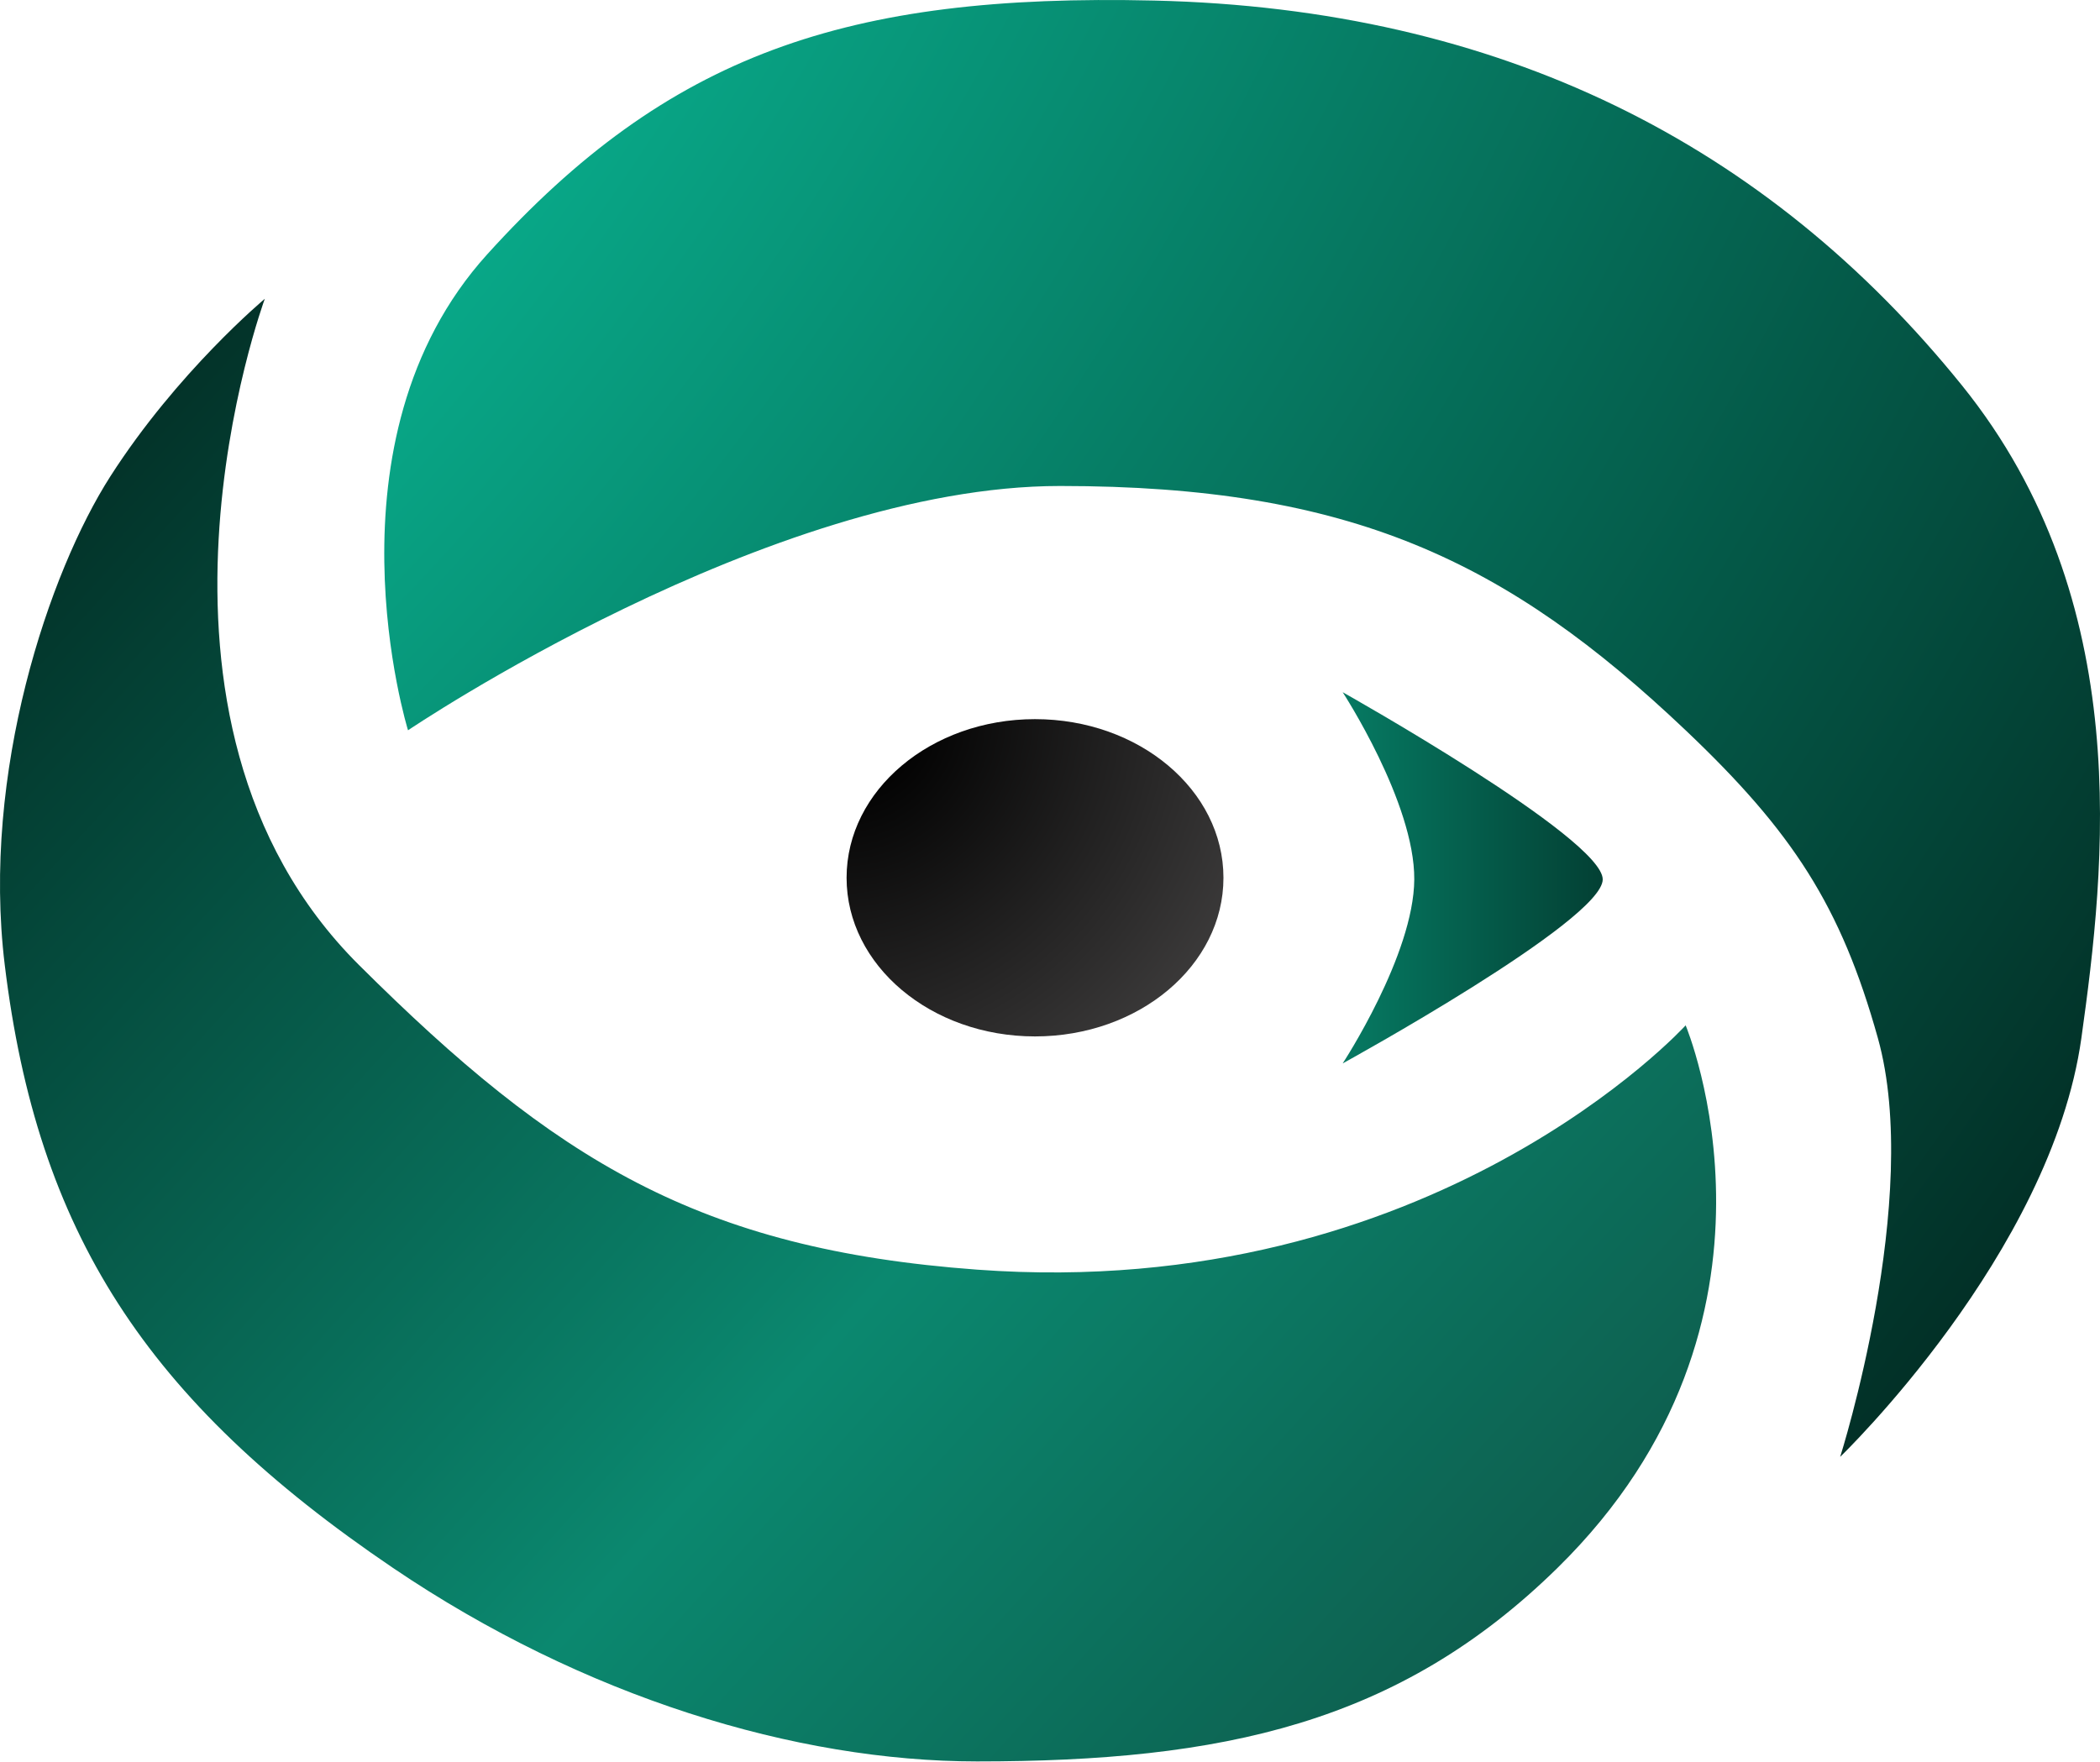
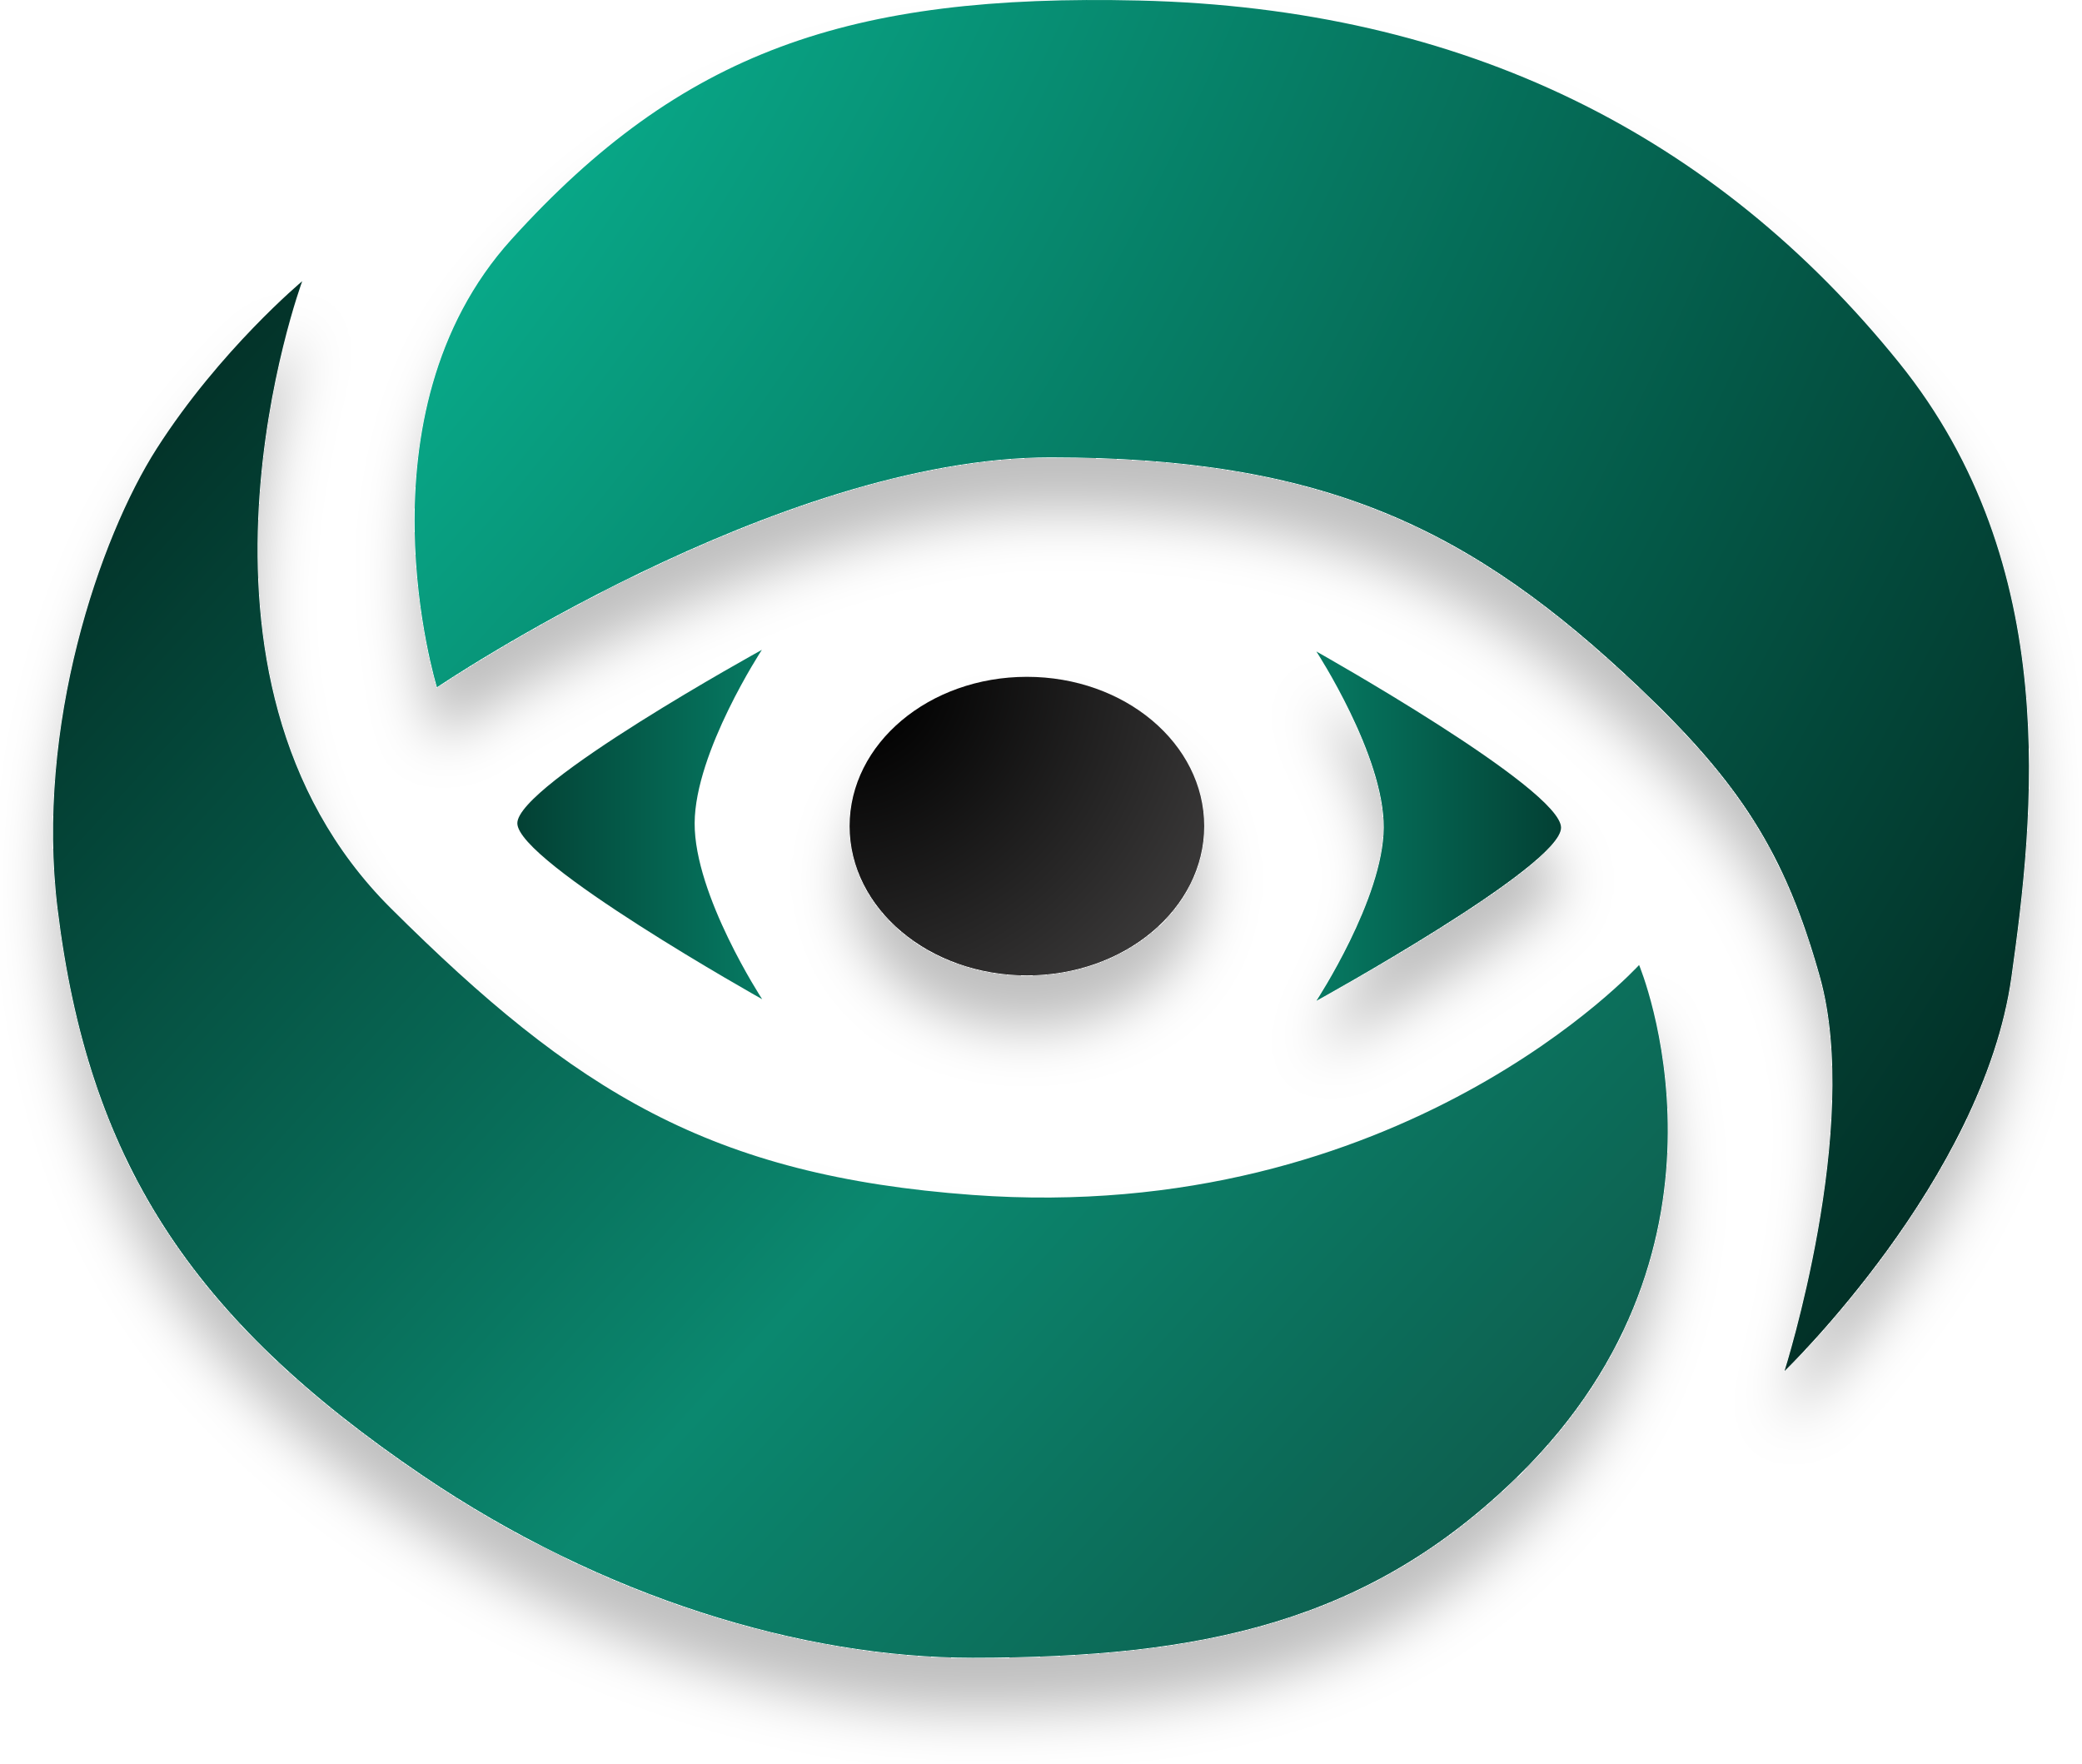
- <svg xmlns="http://www.w3.org/2000/svg" width="149" height="125" viewBox="0 0 149 125" fill="none">
-   <path d="M75.212 34.488C54.594 34.488 28.95 51.825 28.95 51.825C28.95 51.825 22.593 31.283 34.566 18.052C47.402 3.867 60.053 -0.471 81.897 0.04C106.473 0.614 125.398 10.23 139.212 27.358C151.571 42.681 149.365 61.594 147.679 73.665C145.539 88.975 130.565 103.385 130.565 103.385C130.565 103.385 136.408 84.995 133.239 73.665C130.615 64.285 127.195 59.034 119.601 51.825C106.92 39.788 95.829 34.488 75.212 34.488Z" fill="url(#paint0_radial_33_2)" />
-   <path d="M95.266 49.123C95.266 49.123 113.717 59.48 113.717 62.407C113.717 65.334 95.266 75.466 95.266 75.466C95.266 75.466 100.314 67.774 100.346 62.407C100.379 56.957 95.266 49.123 95.266 49.123Z" fill="url(#paint1_linear_33_2)" />
-   <ellipse cx="73.437" cy="62.292" rx="13.37" ry="11.258" fill="url(#paint2_radial_33_2)" />
-   <path d="M25.474 68.486C7.825 50.924 18.789 21.204 18.789 21.204C18.789 21.204 12.582 26.383 7.825 33.813C3.501 40.567 -1.331 54.795 0.338 68.486C2.641 87.39 10.293 99.356 27.881 111.266C41.436 120.445 56.493 125 69.329 125C86.71 125 99.248 122.321 110.509 111.266C128.397 93.704 119.601 72.764 119.601 72.764C119.601 72.764 101.685 92.475 69.329 90.101C49.559 88.65 39.379 82.323 25.474 68.486Z" fill="url(#paint3_linear_33_2)" />
+ <svg xmlns="http://www.w3.org/2000/svg" width="157" height="133" viewBox="0 0 157 133" fill="none">
+   <g filter="url(#filter0_d_66_2)">
+     <path d="M79.212 34.488C58.594 34.488 32.95 51.825 32.95 51.825C32.95 51.825 26.593 31.283 38.566 18.052C51.402 3.867 64.053 -0.471 85.897 0.04C110.473 0.614 129.398 10.23 143.212 27.358C155.571 42.681 153.365 61.594 151.679 73.665C149.539 88.975 134.565 103.385 134.565 103.385C134.565 103.385 140.408 84.995 137.239 73.665C134.615 64.285 131.195 59.034 123.601 51.825C110.92 39.788 99.829 34.488 79.212 34.488Z" fill="url(#paint0_radial_66_2)" />
+     <path d="M99.266 49.123C99.266 49.123 117.717 59.48 117.717 62.407C117.717 65.334 99.266 75.466 99.266 75.466C99.266 75.466 104.314 67.774 104.346 62.407C104.379 56.957 99.266 49.123 99.266 49.123Z" fill="url(#paint1_linear_66_2)" />
+     <ellipse cx="77.437" cy="62.292" rx="13.37" ry="11.258" fill="url(#paint2_radial_66_2)" />
+     <path d="M29.474 68.486C11.825 50.924 22.789 21.204 22.789 21.204C22.789 21.204 16.582 26.383 11.825 33.813C7.501 40.567 2.669 54.795 4.338 68.486C6.641 87.39 14.293 99.356 31.881 111.266C45.436 120.445 60.493 125 73.329 125C90.71 125 103.248 122.321 114.509 111.266C132.397 93.704 123.601 72.764 123.601 72.764C123.601 72.764 105.685 92.475 73.329 90.101C53.559 88.65 43.379 82.323 29.474 68.486Z" fill="url(#paint3_linear_66_2)" />
+   </g>
+   <path d="M57.474 75.343C57.474 75.343 39.014 65.002 39.011 62.075C39.009 59.148 57.451 49 57.451 49C57.451 49 52.409 56.697 52.382 62.063C52.354 67.513 57.474 75.343 57.474 75.343Z" fill="url(#paint4_linear_66_2)" />
  <defs>
-     <radialGradient id="paint0_radial_33_2" cx="0" cy="0" r="1" gradientUnits="userSpaceOnUse" gradientTransform="translate(-87 -75) rotate(35.6785) scale(283.761 309.635)">
+     <filter id="filter0_d_66_2" x="0" y="0" width="157" height="133" filterUnits="userSpaceOnUse" color-interpolation-filters="sRGB">
+       <feFlood flood-opacity="0" result="BackgroundImageFix" />
+       <feColorMatrix in="SourceAlpha" type="matrix" values="0 0 0 0 0 0 0 0 0 0 0 0 0 0 0 0 0 0 127 0" result="hardAlpha" />
+       <feOffset dy="4" />
+       <feGaussianBlur stdDeviation="2" />
+       <feComposite in2="hardAlpha" operator="out" />
+       <feColorMatrix type="matrix" values="0 0 0 0 0 0 0 0 0 0 0 0 0 0 0 0 0 0 0.25 0" />
+       <feBlend mode="normal" in2="BackgroundImageFix" result="effect1_dropShadow_66_2" />
+       <feBlend mode="normal" in="SourceGraphic" in2="effect1_dropShadow_66_2" result="shape" />
+     </filter>
+     <radialGradient id="paint0_radial_66_2" cx="0" cy="0" r="1" gradientUnits="userSpaceOnUse" gradientTransform="translate(-83 -75) rotate(35.6785) scale(283.761 309.635)">
      <stop offset="0.2" stop-color="#0D5E4E" />
      <stop offset="0.5" stop-color="#09B290" />
      <stop offset="1" stop-color="#022E25" />
    </radialGradient>
-     <linearGradient id="paint1_linear_33_2" x1="77.5" y1="62" x2="119.5" y2="62" gradientUnits="userSpaceOnUse">
+     <linearGradient id="paint1_linear_66_2" x1="81.5" y1="62" x2="123.5" y2="62" gradientUnits="userSpaceOnUse">
      <stop stop-color="#09B290" />
      <stop offset="1" stop-color="#022E25" />
    </linearGradient>
-     <radialGradient id="paint2_radial_33_2" cx="0" cy="0" r="1" gradientUnits="userSpaceOnUse" gradientTransform="translate(60 51) rotate(41.2194) scale(80.4317 83.6097)">
+     <radialGradient id="paint2_radial_66_2" cx="0" cy="0" r="1" gradientUnits="userSpaceOnUse" gradientTransform="translate(64 51) rotate(41.2194) scale(80.4317 83.6097)">
      <stop offset="0.042" />
      <stop offset="1" stop-color="#A7A3A3" />
    </radialGradient>
-     <linearGradient id="paint3_linear_33_2" x1="146" y1="125" x2="21.121" y2="11.113" gradientUnits="userSpaceOnUse">
+     <linearGradient id="paint3_linear_66_2" x1="150" y1="125" x2="25.121" y2="11.113" gradientUnits="userSpaceOnUse">
      <stop offset="0.2" stop-color="#0D5E4E" />
      <stop offset="0.5" stop-color="#0B886F" />
      <stop offset="1" stop-color="#022E25" />
    </linearGradient>
+     <linearGradient id="paint4_linear_66_2" x1="75.228" y1="62.451" x2="33.228" y2="62.487" gradientUnits="userSpaceOnUse">
+       <stop stop-color="#09B290" />
+       <stop offset="1" stop-color="#022E25" />
+     </linearGradient>
  </defs>
</svg>
